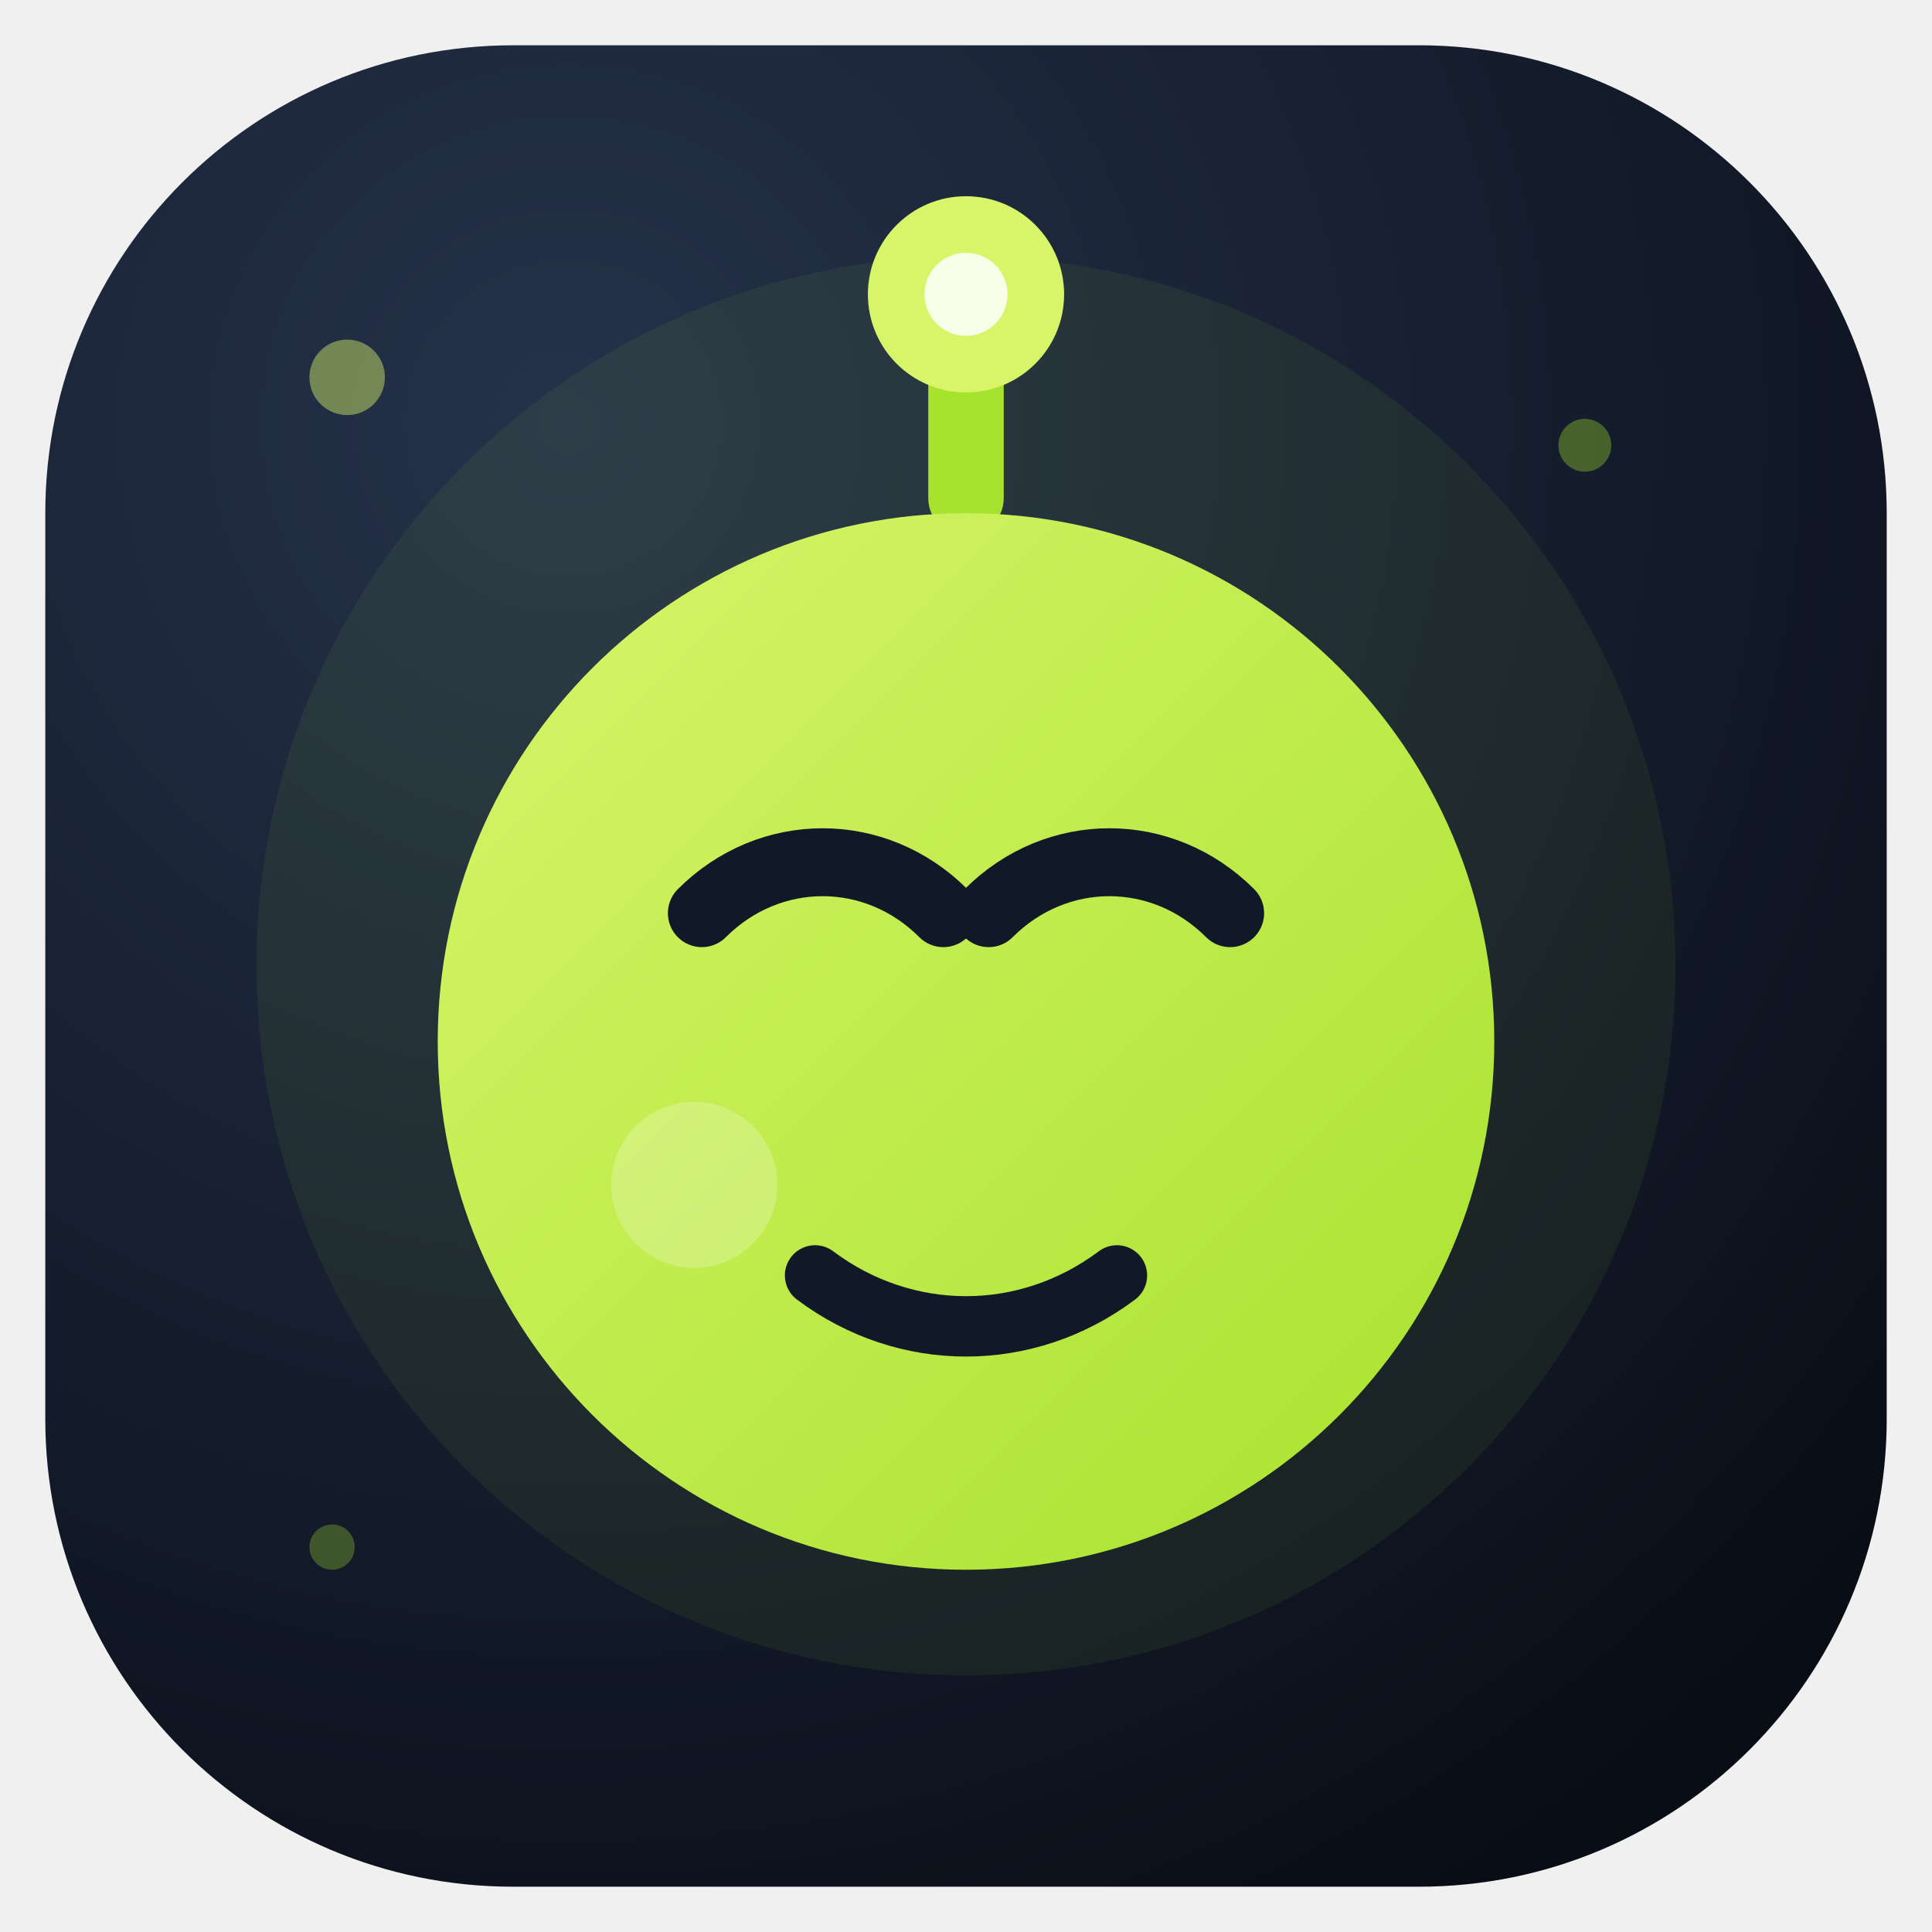
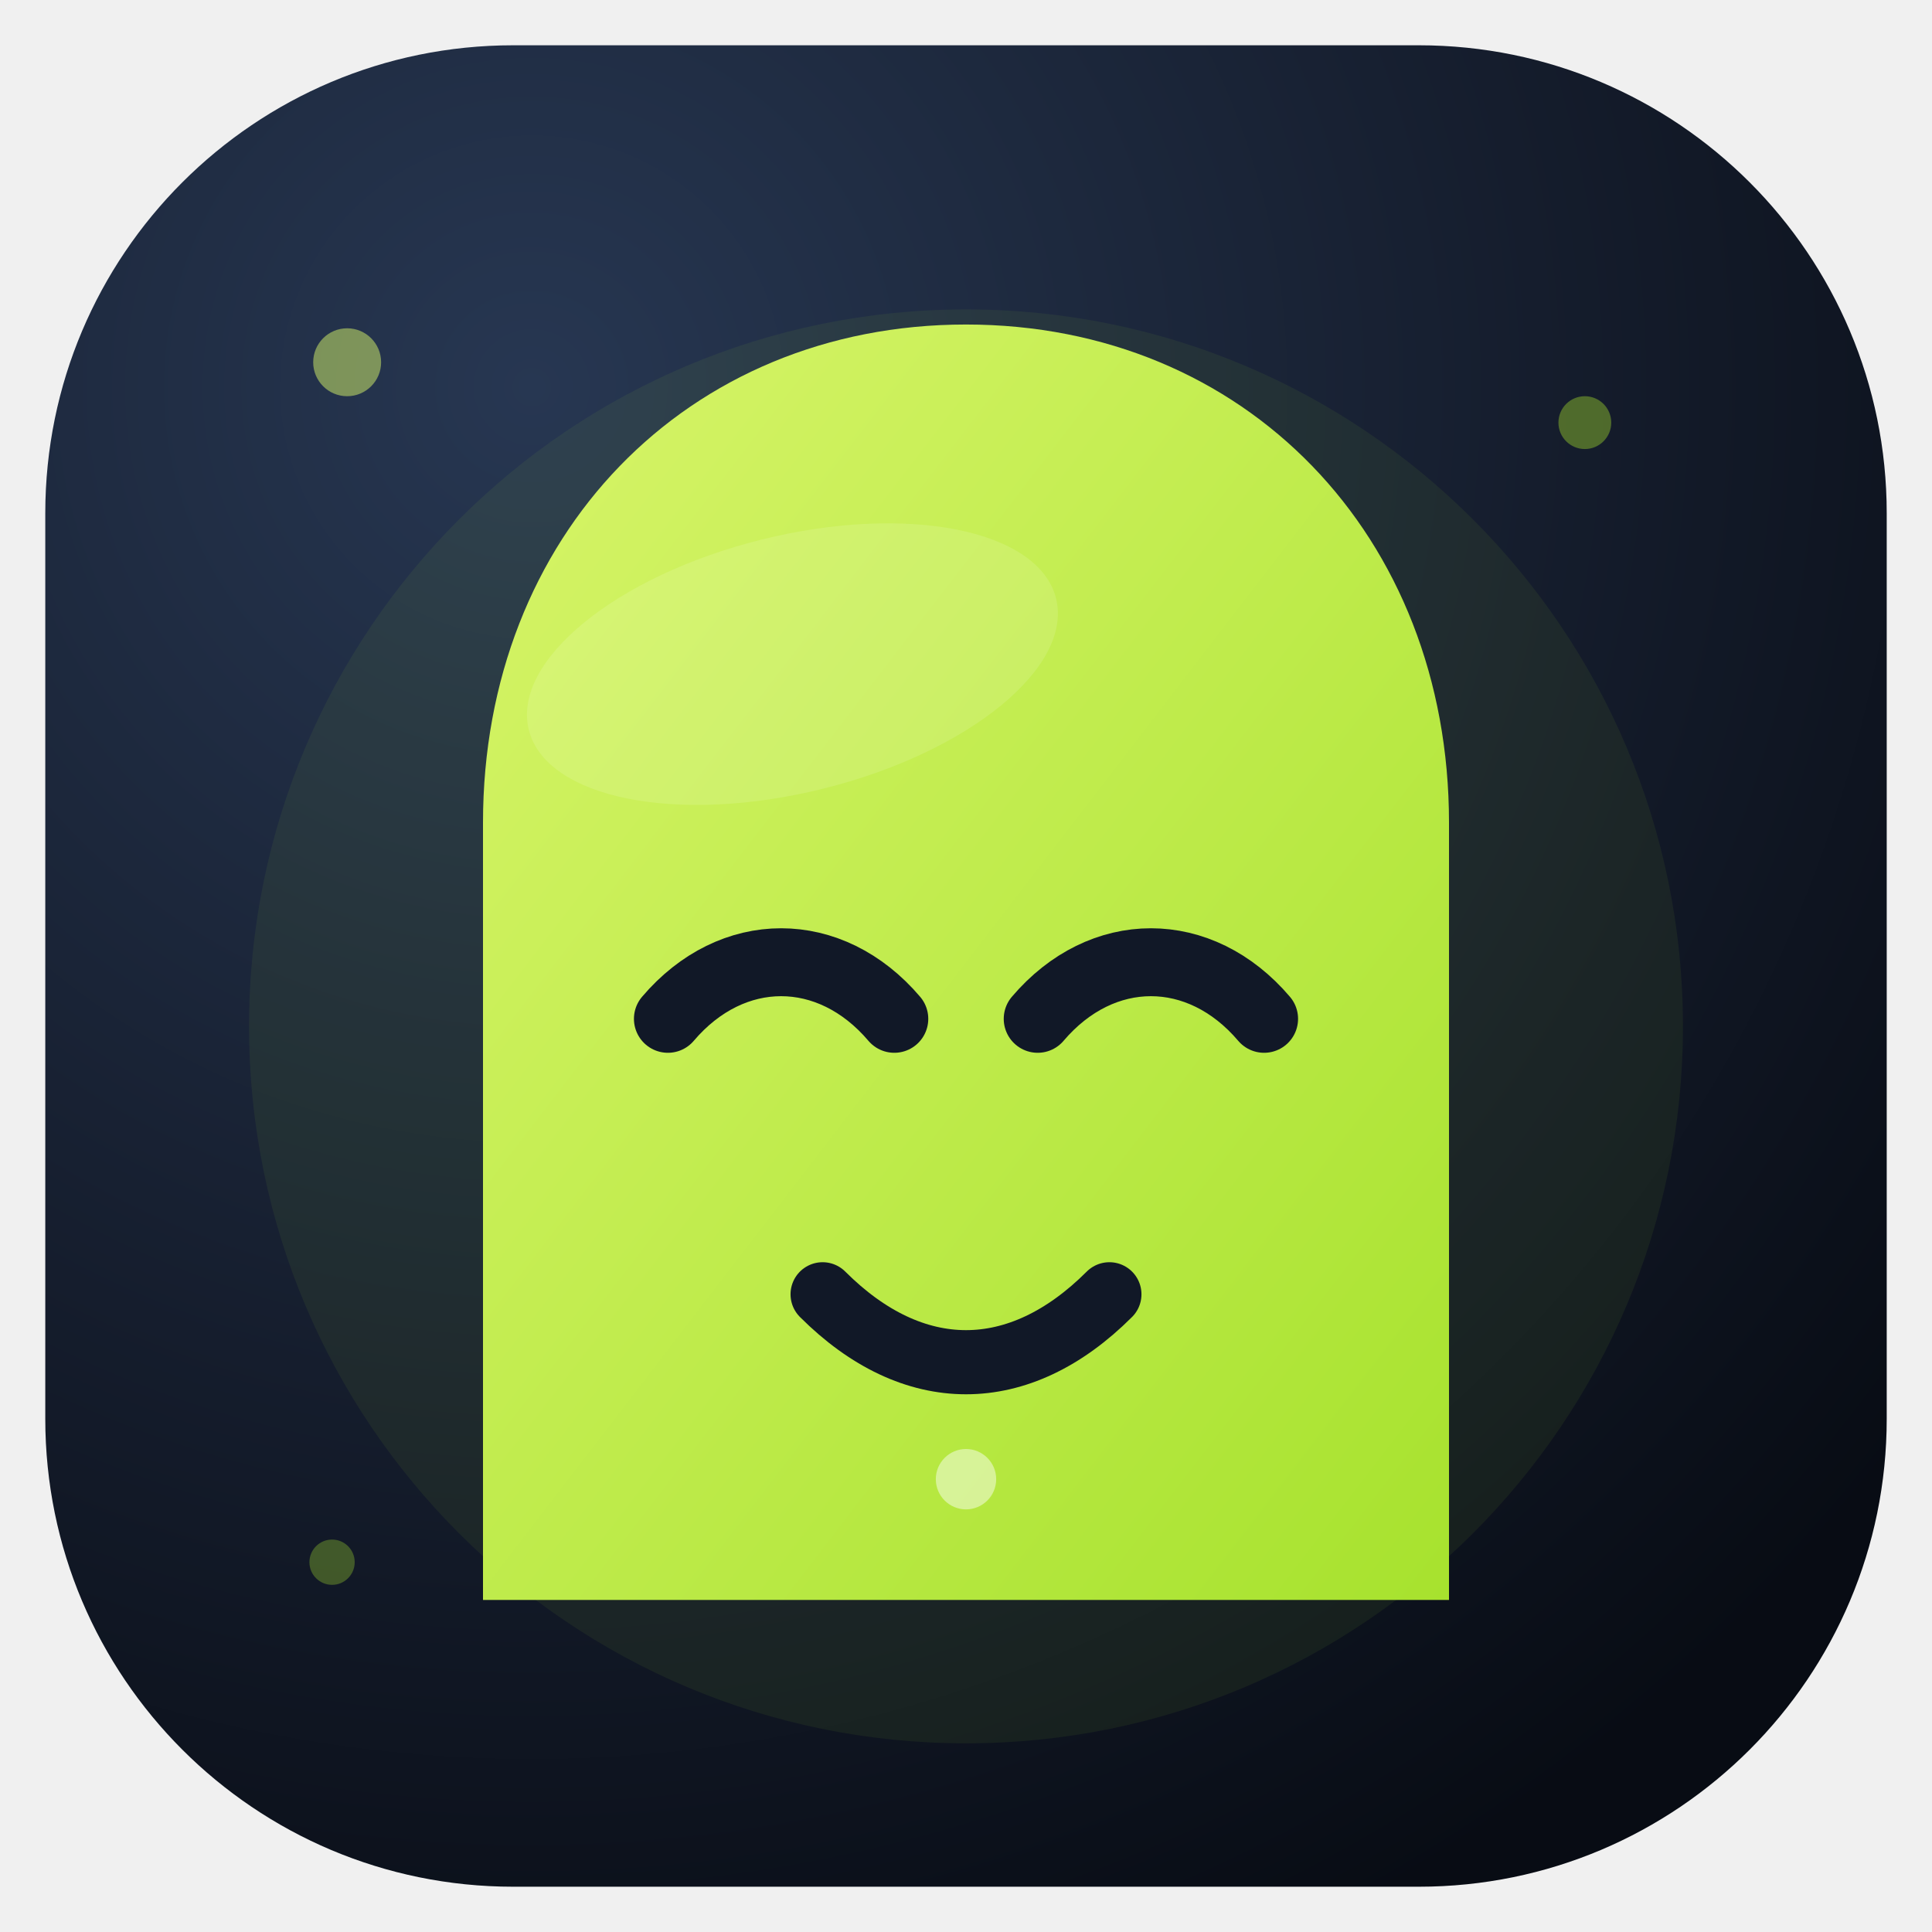
<svg xmlns="http://www.w3.org/2000/svg" viewBox="0 0 512 512">
  <defs>
-     <radialGradient id="bg" cx="28%" cy="20%" r="95%">
-       <stop offset="0" stop-color="#25324a" />
+     <radialGradient id="bg" cx="26%" cy="18%" r="96%">
+       <stop offset="0" stop-color="#273752" />
      <stop offset="0.58" stop-color="#151d2d" />
-       <stop offset="1" stop-color="#090d16" />
+       <stop offset="1" stop-color="#080c14" />
    </radialGradient>
    <linearGradient id="body" x1="0" y1="0" x2="1" y2="1">
      <stop offset="0" stop-color="#d8f56a" />
      <stop offset="1" stop-color="#a7e22e" />
    </linearGradient>
  </defs>
  <rect x="12" y="12" width="488" height="488" rx="124" fill="url(#bg)" />
-   <circle cx="256" cy="256" r="188" fill="#a7e22e" opacity="0.07" />
-   <circle cx="92" cy="100" r="10" fill="#d8f56a" opacity="0.45" />
-   <circle cx="420" cy="118" r="7" fill="#a7e22e" opacity="0.35" />
-   <circle cx="88" cy="410" r="6" fill="#a7e22e" opacity="0.3" />
-   <g>
-     <rect x="246" y="88" width="20" height="54" rx="10" fill="#a7e22e" />
-     <circle cx="256" cy="78" r="26" fill="#d8f56a" />
-     <circle cx="256" cy="78" r="11" fill="#ffffff" opacity="0.85" />
-     <rect x="116" y="136" width="280" height="280" rx="140" fill="url(#body)" />
-     <path d="M186 242c18-18 46-18 64 0" fill="none" stroke="#111827" stroke-width="18" stroke-linecap="round" />
-     <path d="M262 242c18-18 46-18 64 0" fill="none" stroke="#111827" stroke-width="18" stroke-linecap="round" />
-     <circle cx="184" cy="314" r="22" fill="#ffffff" opacity="0.22" />
-     <path d="M216 338c24 18 56 18 80 0" fill="none" stroke="#111827" stroke-width="16" stroke-linecap="round" />
-   </g>
+   <circle cx="256" cy="272" r="190" fill="#a7e22e" opacity="0.07" />
+   <circle cx="92" cy="96" r="9" fill="#d8f56a" opacity="0.5" />
+   <circle cx="420" cy="112" r="7" fill="#a7e22e" opacity="0.4" />
+   <circle cx="88" cy="414" r="6" fill="#a7e22e" opacity="0.32" />
+   <path d="M128 424V218c0-76 54-132 128-132s128 56 128 132v206Z" fill="url(#body)" />
+   <ellipse cx="210" cy="176" rx="72" ry="34" fill="#ffffff" opacity="0.12" transform="rotate(-14 210 176)" />
+   <path d="M177 270c17-20 43-20 60 0" fill="none" stroke="#111827" stroke-width="18" stroke-linecap="round" />
+   <path d="M275 270c17-20 43-20 60 0" fill="none" stroke="#111827" stroke-width="18" stroke-linecap="round" />
+   <path d="M218 343c24 24 52 24 76 0" fill="none" stroke="#111827" stroke-width="17" stroke-linecap="round" />
+   <circle cx="256" cy="392" r="8" fill="#ffffff" opacity="0.46" />
</svg>
